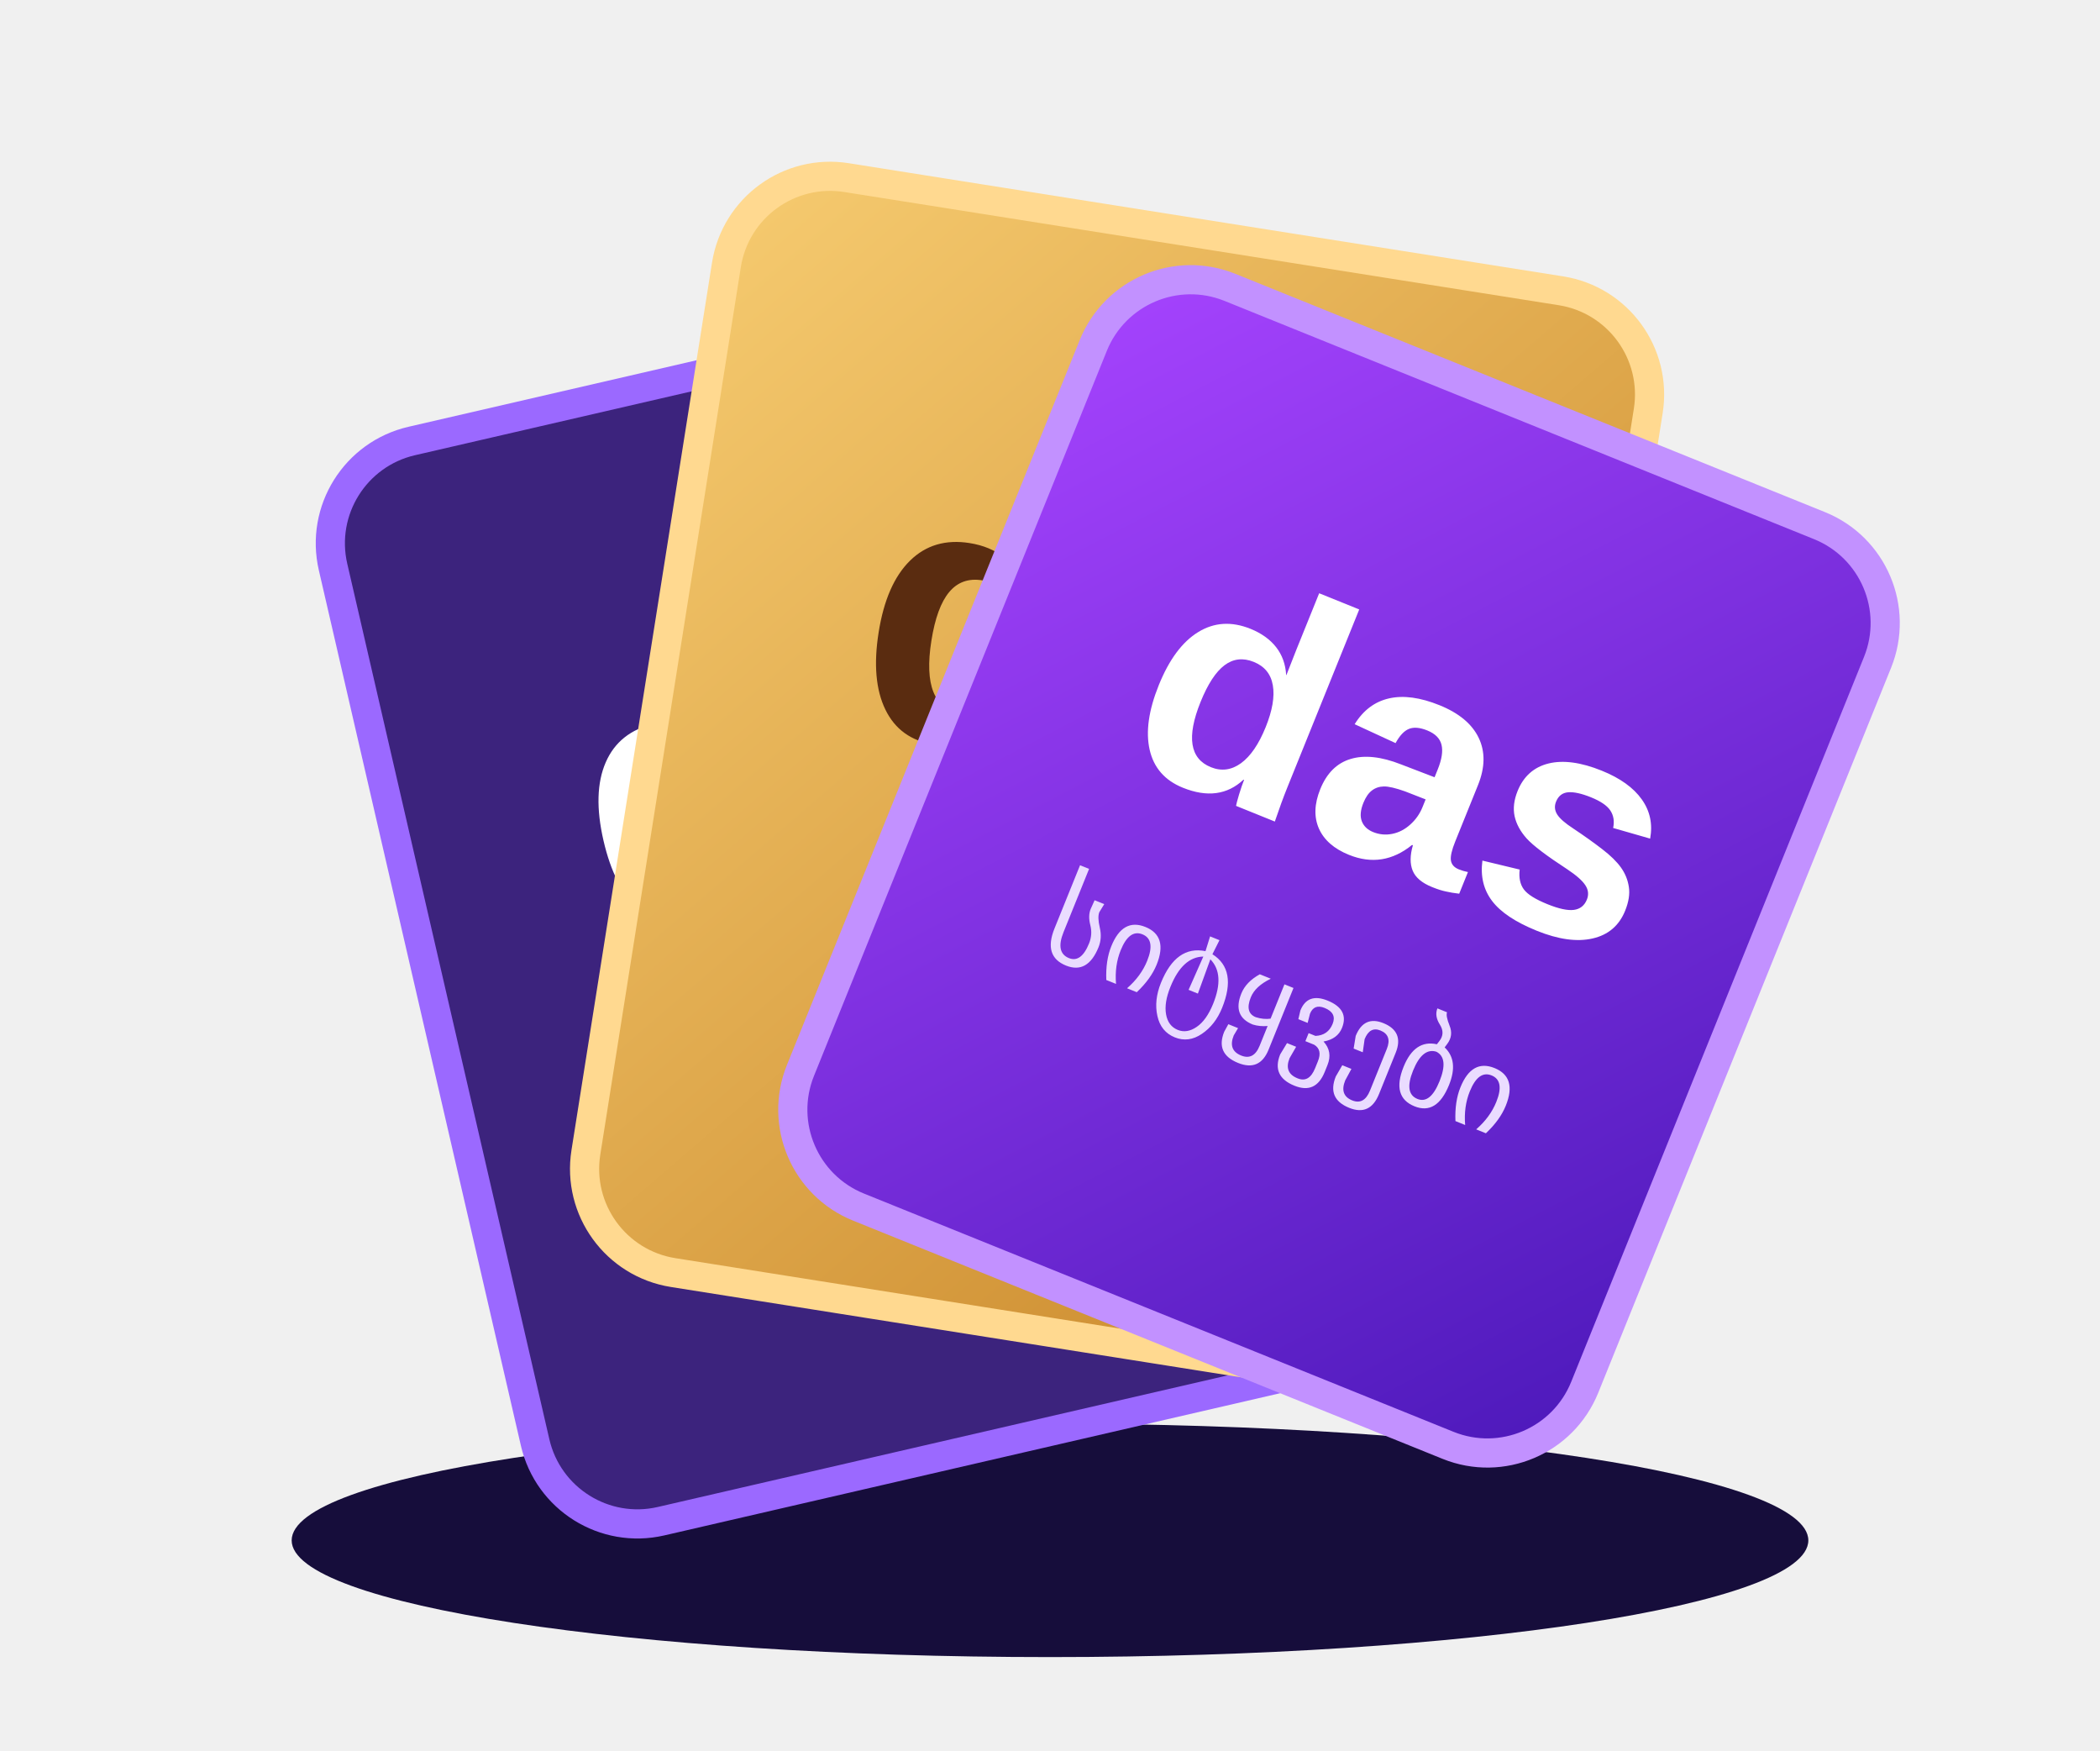
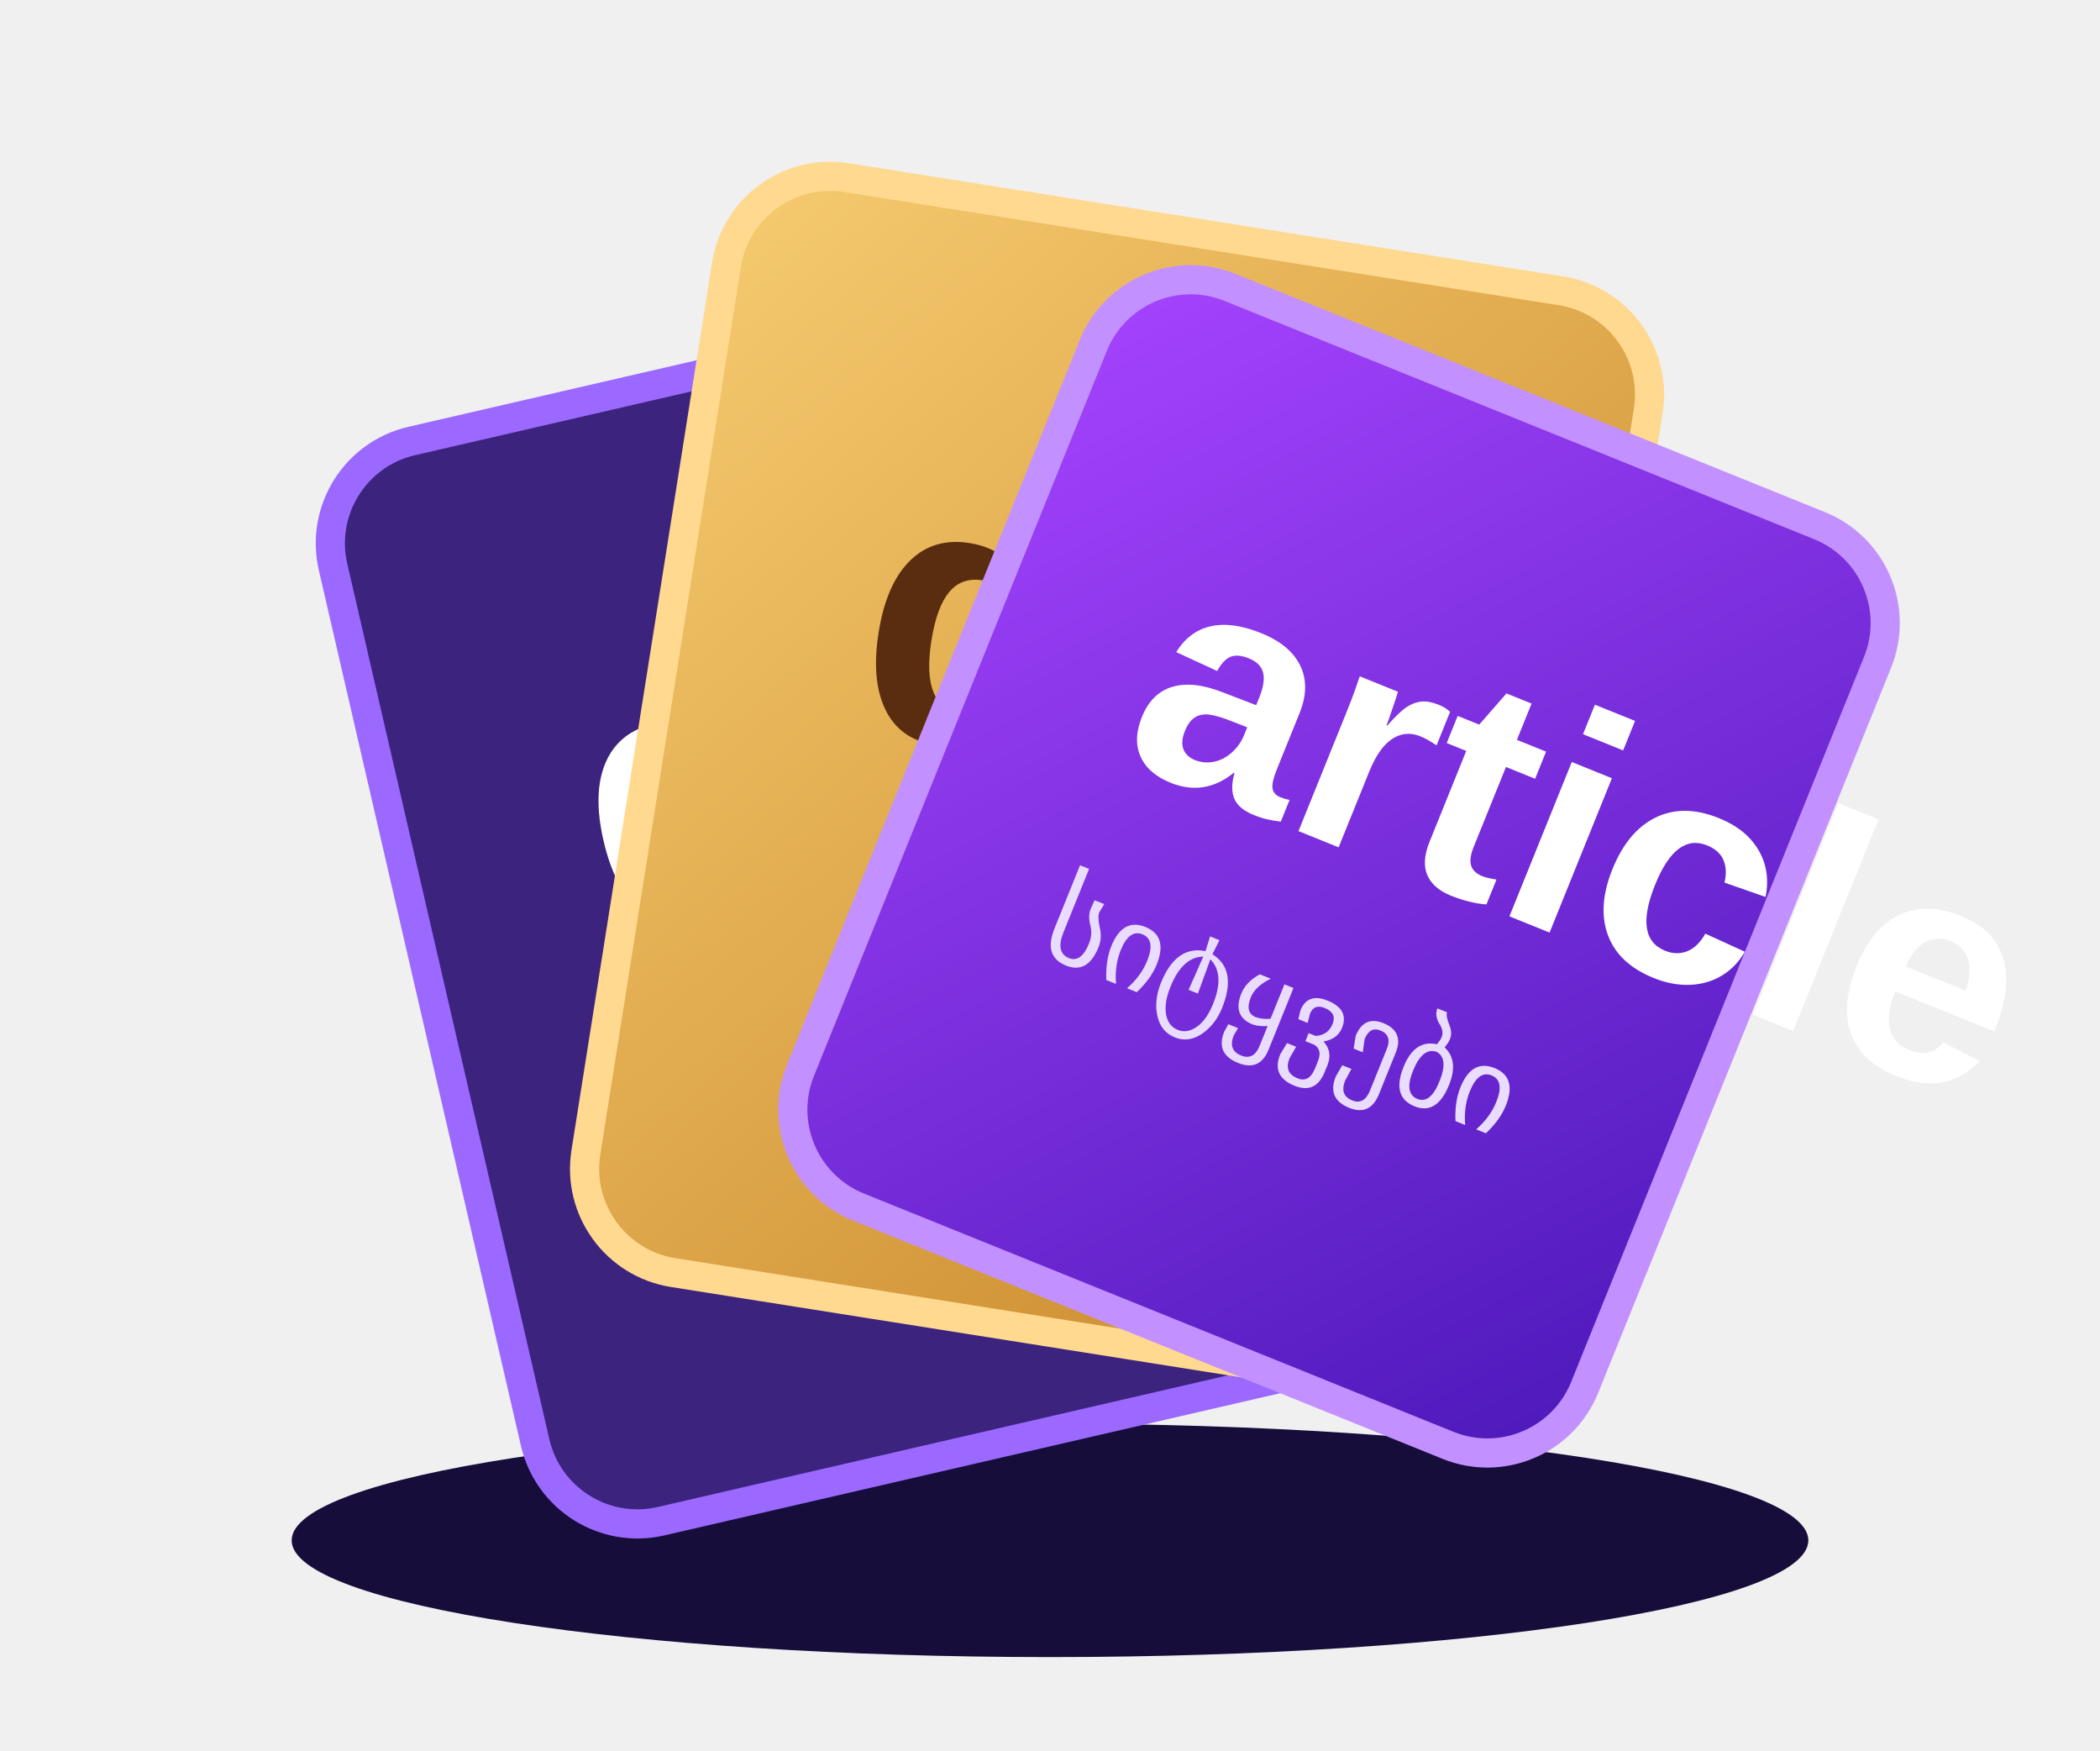
<svg xmlns="http://www.w3.org/2000/svg" viewBox="0 0 360 300">
  <defs>
    <linearGradient id="p" x1="0" y1="0" x2="1" y2="1">
      <stop stop-color="#a744ff" />
      <stop offset="1" stop-color="#4b18b9" />
    </linearGradient>
    <linearGradient id="g" x1="0" y1="0" x2="1" y2="1">
      <stop stop-color="#f6cb70" />
      <stop offset="1" stop-color="#c78427" />
    </linearGradient>
  </defs>
  <ellipse cx="180" cy="264" rx="130" ry="20" fill="#160d3b" />
  <g transform="rotate(-13 175 150)">
    <rect x="72" y="54" width="160" height="190" rx="18" fill="#3c237d" stroke="#9b69ff" stroke-width="5" />
    <text x="104" y="145" font-family="Arial" font-size="64" font-weight="900" fill="#fff">der</text>
    <text x="110" y="184" font-family="Arial" font-size="22" fill="#d9c6ff">Haus</text>
  </g>
  <g transform="rotate(9 210 145)">
    <rect x="110" y="42" width="160" height="190" rx="18" fill="url(#g)" stroke="#ffd990" stroke-width="5" />
    <text x="143" y="135" font-family="Arial" font-size="64" font-weight="900" fill="#5a2c10">die</text>
    <text x="148" y="174" font-family="Arial" font-size="22" fill="#7b421c">Blume</text>
  </g>
  <g transform="rotate(22 235 155)">
    <rect x="155" y="66" width="145" height="170" rx="18" fill="url(#p)" stroke="#c291ff" stroke-width="5" />
-     <text x="185" y="148" font-family="Arial" font-size="54" font-weight="900" fill="#fff">das</text>
+     <text x="185" y="148" font-family="Arial" font-size="54" font-weight="900" fill="#fff">article</text>
    <text x="185" y="184" font-family="Arial" font-size="20" fill="#eadcff">სიტყვები</text>
  </g>
</svg>
